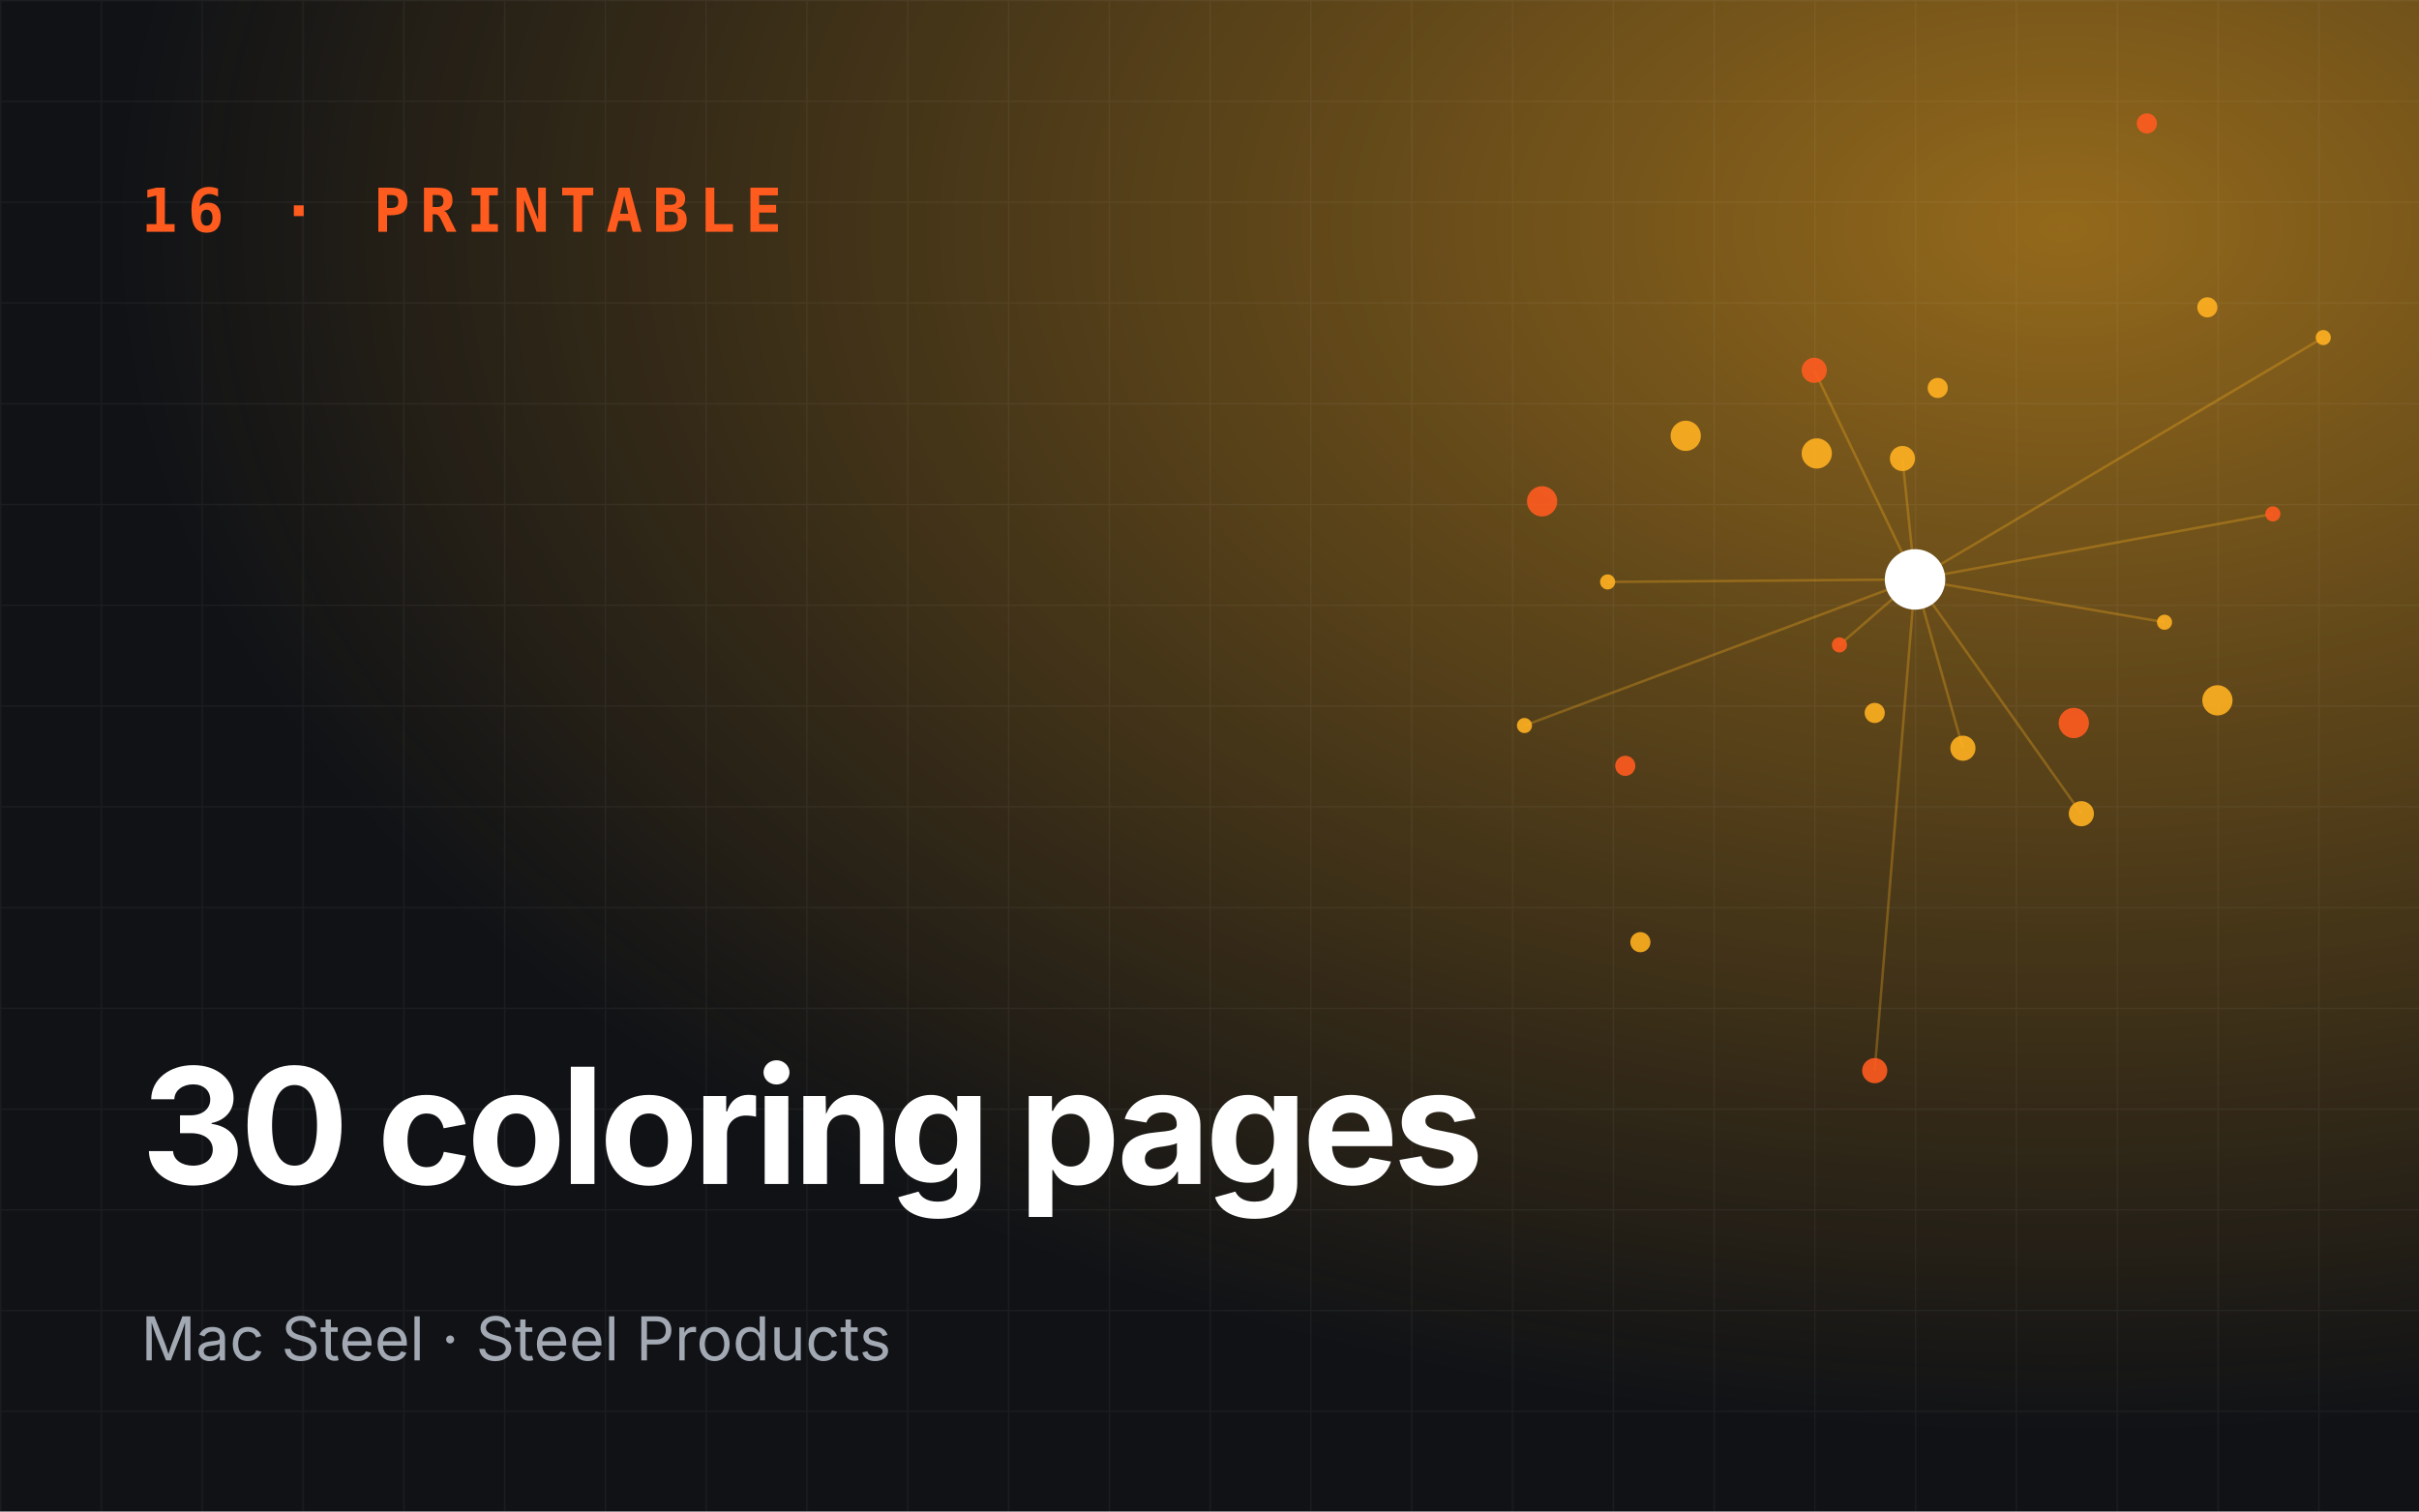
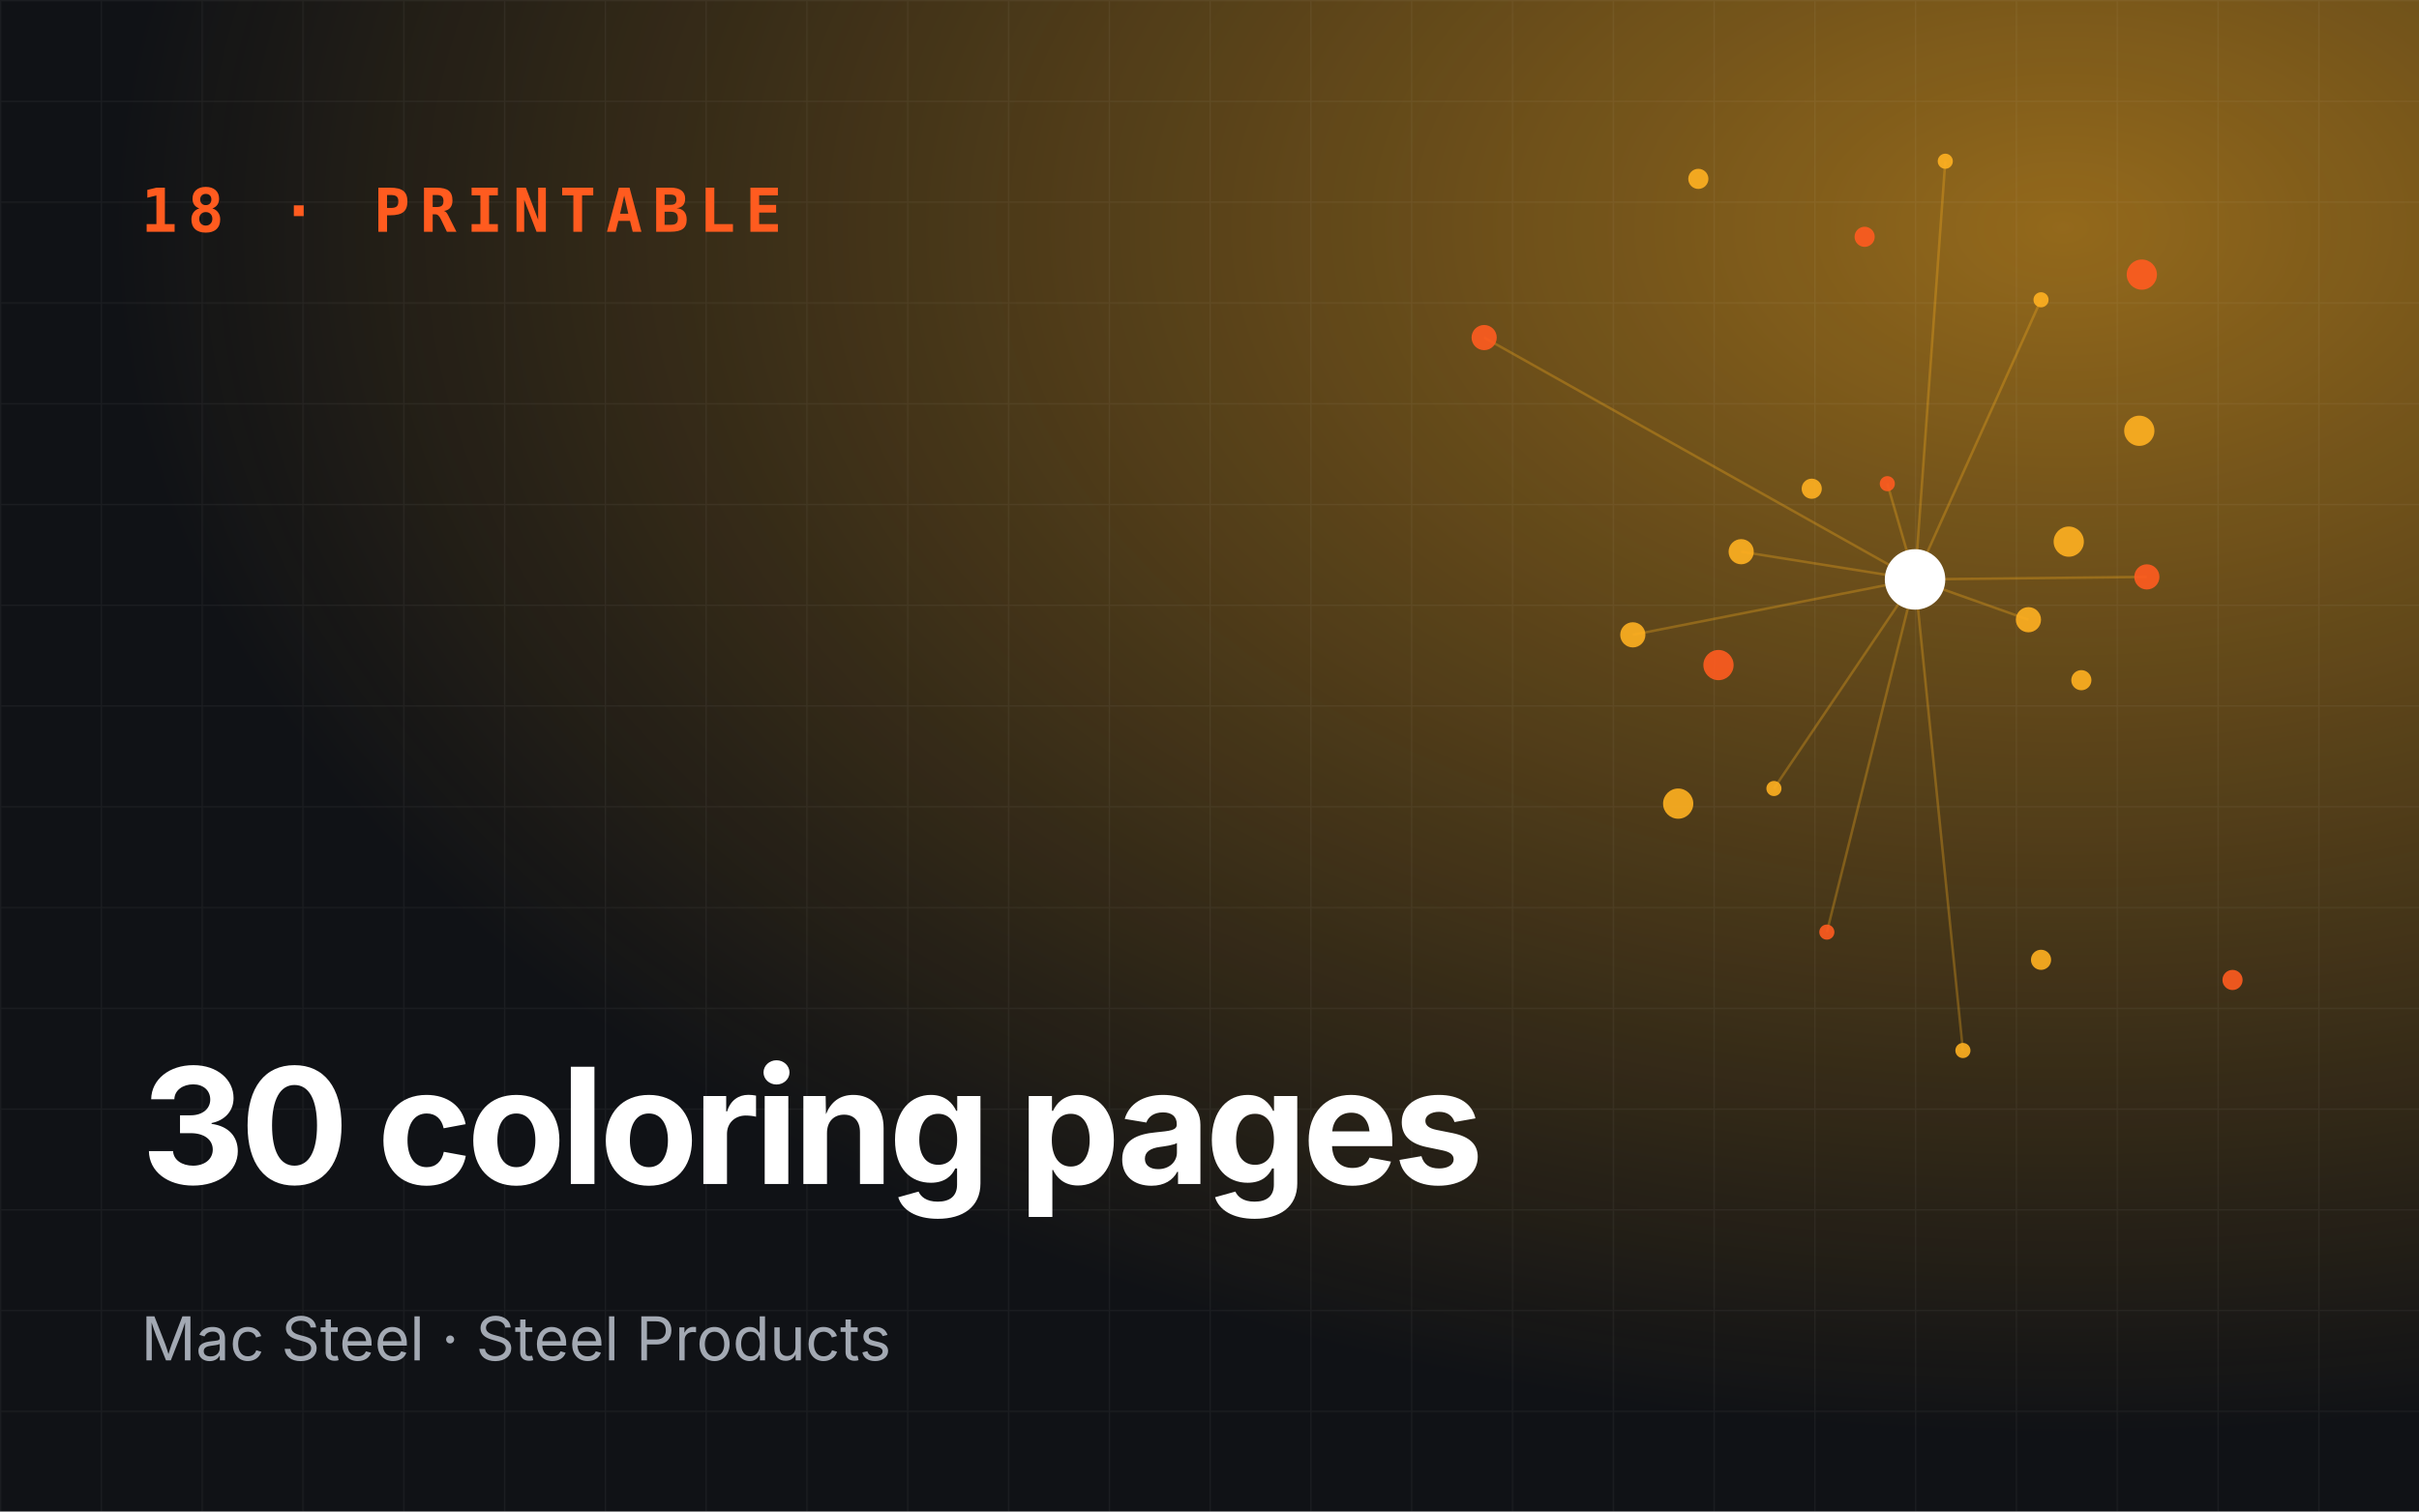
<svg xmlns="http://www.w3.org/2000/svg" viewBox="0 0 960 600" role="img" aria-label="30 coloring pages">
  <defs>
    <radialGradient id="g" cx="85%" cy="15%" r="80%">
      <stop offset="0" stop-color="#ffb020" stop-opacity=".55" />
      <stop offset="1" stop-color="#ffb020" stop-opacity="0" />
    </radialGradient>
    <pattern id="p" width="40" height="40" patternUnits="userSpaceOnUse">
      <path d="M40 0H0V40" fill="none" stroke="#fff" stroke-opacity=".05" />
    </pattern>
  </defs>
  <rect width="960" height="600" fill="#101216" />
  <rect width="960" height="600" fill="url(#g)" />
  <rect width="960" height="600" fill="url(#p)" />
-   <line x1="760" y1="230" x2="730" y2="256" stroke="#ffb020" stroke-opacity=".3" />
-   <line x1="760" y1="230" x2="826" y2="323" stroke="#ffb020" stroke-opacity=".3" />
-   <line x1="760" y1="230" x2="922" y2="134" stroke="#ffb020" stroke-opacity=".3" />
-   <line x1="760" y1="230" x2="720" y2="147" stroke="#ffb020" stroke-opacity=".3" />
-   <line x1="760" y1="230" x2="605" y2="288" stroke="#ffb020" stroke-opacity=".3" />
-   <line x1="760" y1="230" x2="779" y2="297" stroke="#ffb020" stroke-opacity=".3" />
-   <line x1="760" y1="230" x2="902" y2="204" stroke="#ffb020" stroke-opacity=".3" />
-   <line x1="760" y1="230" x2="755" y2="182" stroke="#ffb020" stroke-opacity=".3" />
-   <line x1="760" y1="230" x2="638" y2="231" stroke="#ffb020" stroke-opacity=".3" />
-   <line x1="760" y1="230" x2="744" y2="425" stroke="#ffb020" stroke-opacity=".3" />
-   <line x1="760" y1="230" x2="859" y2="247" stroke="#ffb020" stroke-opacity=".3" />
-   <circle cx="730" cy="256" r="3" fill="#ff5b1f" opacity=".9" />
-   <circle cx="769" cy="154" r="4" fill="#ffb020" opacity=".9" />
-   <circle cx="826" cy="323" r="5" fill="#ffb020" opacity=".9" />
-   <circle cx="612" cy="199" r="6" fill="#ff5b1f" opacity=".9" />
-   <circle cx="922" cy="134" r="3" fill="#ffb020" opacity=".9" />
-   <circle cx="744" cy="283" r="4" fill="#ffb020" opacity=".9" />
-   <circle cx="720" cy="147" r="5" fill="#ff5b1f" opacity=".9" />
-   <circle cx="880" cy="278" r="6" fill="#ffb020" opacity=".9" />
-   <circle cx="605" cy="288" r="3" fill="#ffb020" opacity=".9" />
-   <circle cx="852" cy="49" r="4" fill="#ff5b1f" opacity=".9" />
-   <circle cx="779" cy="297" r="5" fill="#ffb020" opacity=".9" />
-   <circle cx="669" cy="173" r="6" fill="#ffb020" opacity=".9" />
-   <circle cx="902" cy="204" r="3" fill="#ff5b1f" opacity=".9" />
-   <circle cx="651" cy="374" r="4" fill="#ffb020" opacity=".9" />
-   <circle cx="755" cy="182" r="5" fill="#ffb020" opacity=".9" />
-   <circle cx="823" cy="287" r="6" fill="#ff5b1f" opacity=".9" />
-   <circle cx="638" cy="231" r="3" fill="#ffb020" opacity=".9" />
-   <circle cx="876" cy="122" r="4" fill="#ffb020" opacity=".9" />
-   <circle cx="744" cy="425" r="5" fill="#ff5b1f" opacity=".9" />
-   <circle cx="721" cy="180" r="6" fill="#ffb020" opacity=".9" />
-   <circle cx="859" cy="247" r="3" fill="#ffb020" opacity=".9" />
-   <circle cx="645" cy="304" r="4" fill="#ff5b1f" opacity=".9" />
+   <line x1="760" y1="230" x2="749" y2="192" stroke="#ffb020" stroke-opacity=".3" />
+   <line x1="760" y1="230" x2="648" y2="252" stroke="#ffb020" stroke-opacity=".3" />
+   <line x1="760" y1="230" x2="779" y2="417" stroke="#ffb020" stroke-opacity=".3" />
+   <line x1="760" y1="230" x2="852" y2="229" stroke="#ffb020" stroke-opacity=".3" />
+   <line x1="760" y1="230" x2="772" y2="64" stroke="#ffb020" stroke-opacity=".3" />
+   <line x1="760" y1="230" x2="691" y2="219" stroke="#ffb020" stroke-opacity=".3" />
+   <line x1="760" y1="230" x2="725" y2="370" stroke="#ffb020" stroke-opacity=".3" />
+   <line x1="760" y1="230" x2="805" y2="246" stroke="#ffb020" stroke-opacity=".3" />
+   <line x1="760" y1="230" x2="810" y2="119" stroke="#ffb020" stroke-opacity=".3" />
+   <line x1="760" y1="230" x2="589" y2="134" stroke="#ffb020" stroke-opacity=".3" />
+   <line x1="760" y1="230" x2="704" y2="313" stroke="#ffb020" stroke-opacity=".3" />
+   <circle cx="749" cy="192" r="3" fill="#ff5b1f" opacity=".9" />
+   <circle cx="826" cy="270" r="4" fill="#ffb020" opacity=".9" />
+   <circle cx="648" cy="252" r="5" fill="#ffb020" opacity=".9" />
+   <circle cx="850" cy="109" r="6" fill="#ff5b1f" opacity=".9" />
+   <circle cx="779" cy="417" r="3" fill="#ffb020" opacity=".9" />
+   <circle cx="719" cy="194" r="4" fill="#ffb020" opacity=".9" />
+   <circle cx="852" cy="229" r="5" fill="#ff5b1f" opacity=".9" />
+   <circle cx="666" cy="319" r="6" fill="#ffb020" opacity=".9" />
+   <circle cx="772" cy="64" r="3" fill="#ffb020" opacity=".9" />
+   <circle cx="886" cy="389" r="4" fill="#ff5b1f" opacity=".9" />
+   <circle cx="691" cy="219" r="5" fill="#ffb020" opacity=".9" />
+   <circle cx="849" cy="171" r="6" fill="#ffb020" opacity=".9" />
+   <circle cx="725" cy="370" r="3" fill="#ff5b1f" opacity=".9" />
+   <circle cx="674" cy="71" r="4" fill="#ffb020" opacity=".9" />
+   <circle cx="805" cy="246" r="5" fill="#ffb020" opacity=".9" />
+   <circle cx="682" cy="264" r="6" fill="#ff5b1f" opacity=".9" />
+   <circle cx="810" cy="119" r="3" fill="#ffb020" opacity=".9" />
+   <circle cx="810" cy="381" r="4" fill="#ffb020" opacity=".9" />
+   <circle cx="589" cy="134" r="5" fill="#ff5b1f" opacity=".9" />
+   <circle cx="821" cy="215" r="6" fill="#ffb020" opacity=".9" />
+   <circle cx="704" cy="313" r="3" fill="#ffb020" opacity=".9" />
+   <circle cx="740" cy="94" r="4" fill="#ff5b1f" opacity=".9" />
  <circle cx="760" cy="230" r="12" fill="#fff" />
-   <text x="56" y="92" font-family="JetBrains Mono,monospace" font-size="24" font-weight="700" fill="#ff5b1f" letter-spacing="4">16 · PRINTABLE</text>
+   <text x="56" y="92" font-family="JetBrains Mono,monospace" font-size="24" font-weight="700" fill="#ff5b1f" letter-spacing="4">18 · PRINTABLE</text>
  <text x="56" y="470" font-family="Space Grotesk,Inter,sans-serif" font-size="64" font-weight="700" fill="#fff" letter-spacing="-2">
    <tspan x="56" dy="0">30 coloring pages</tspan>
  </text>
  <text x="56" y="540" font-family="Inter,sans-serif" font-size="24" fill="#a3a9b3">Mac Steel · Steel Products</text>
</svg>
